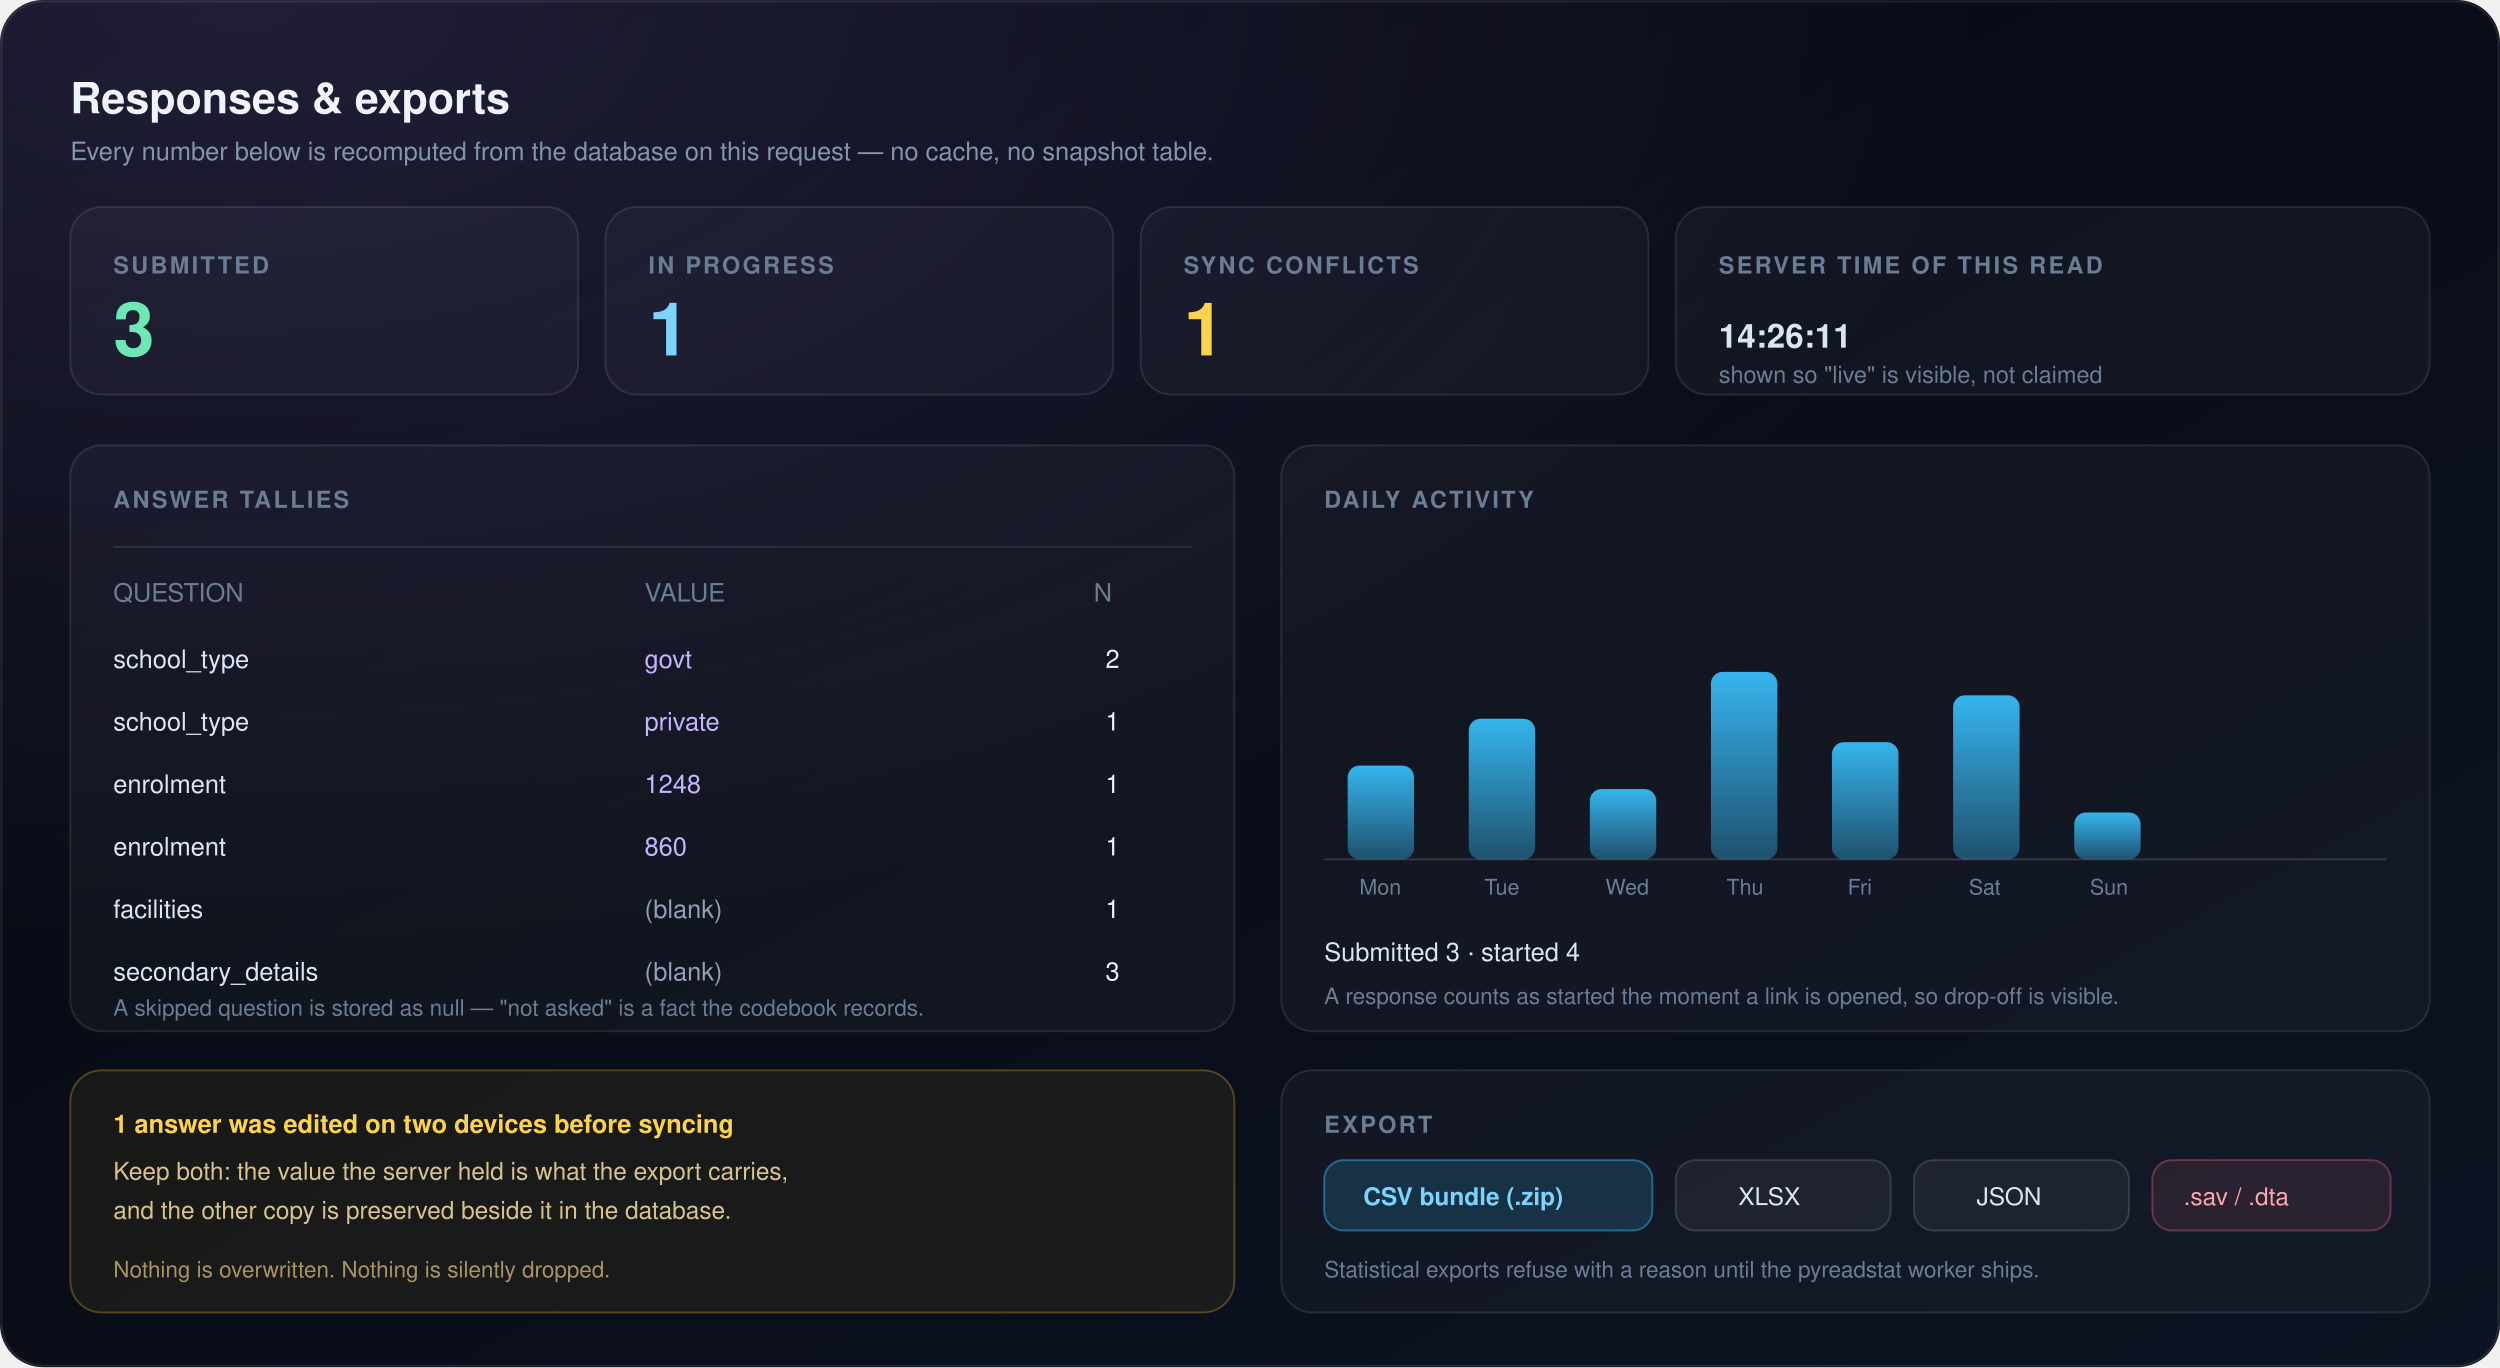
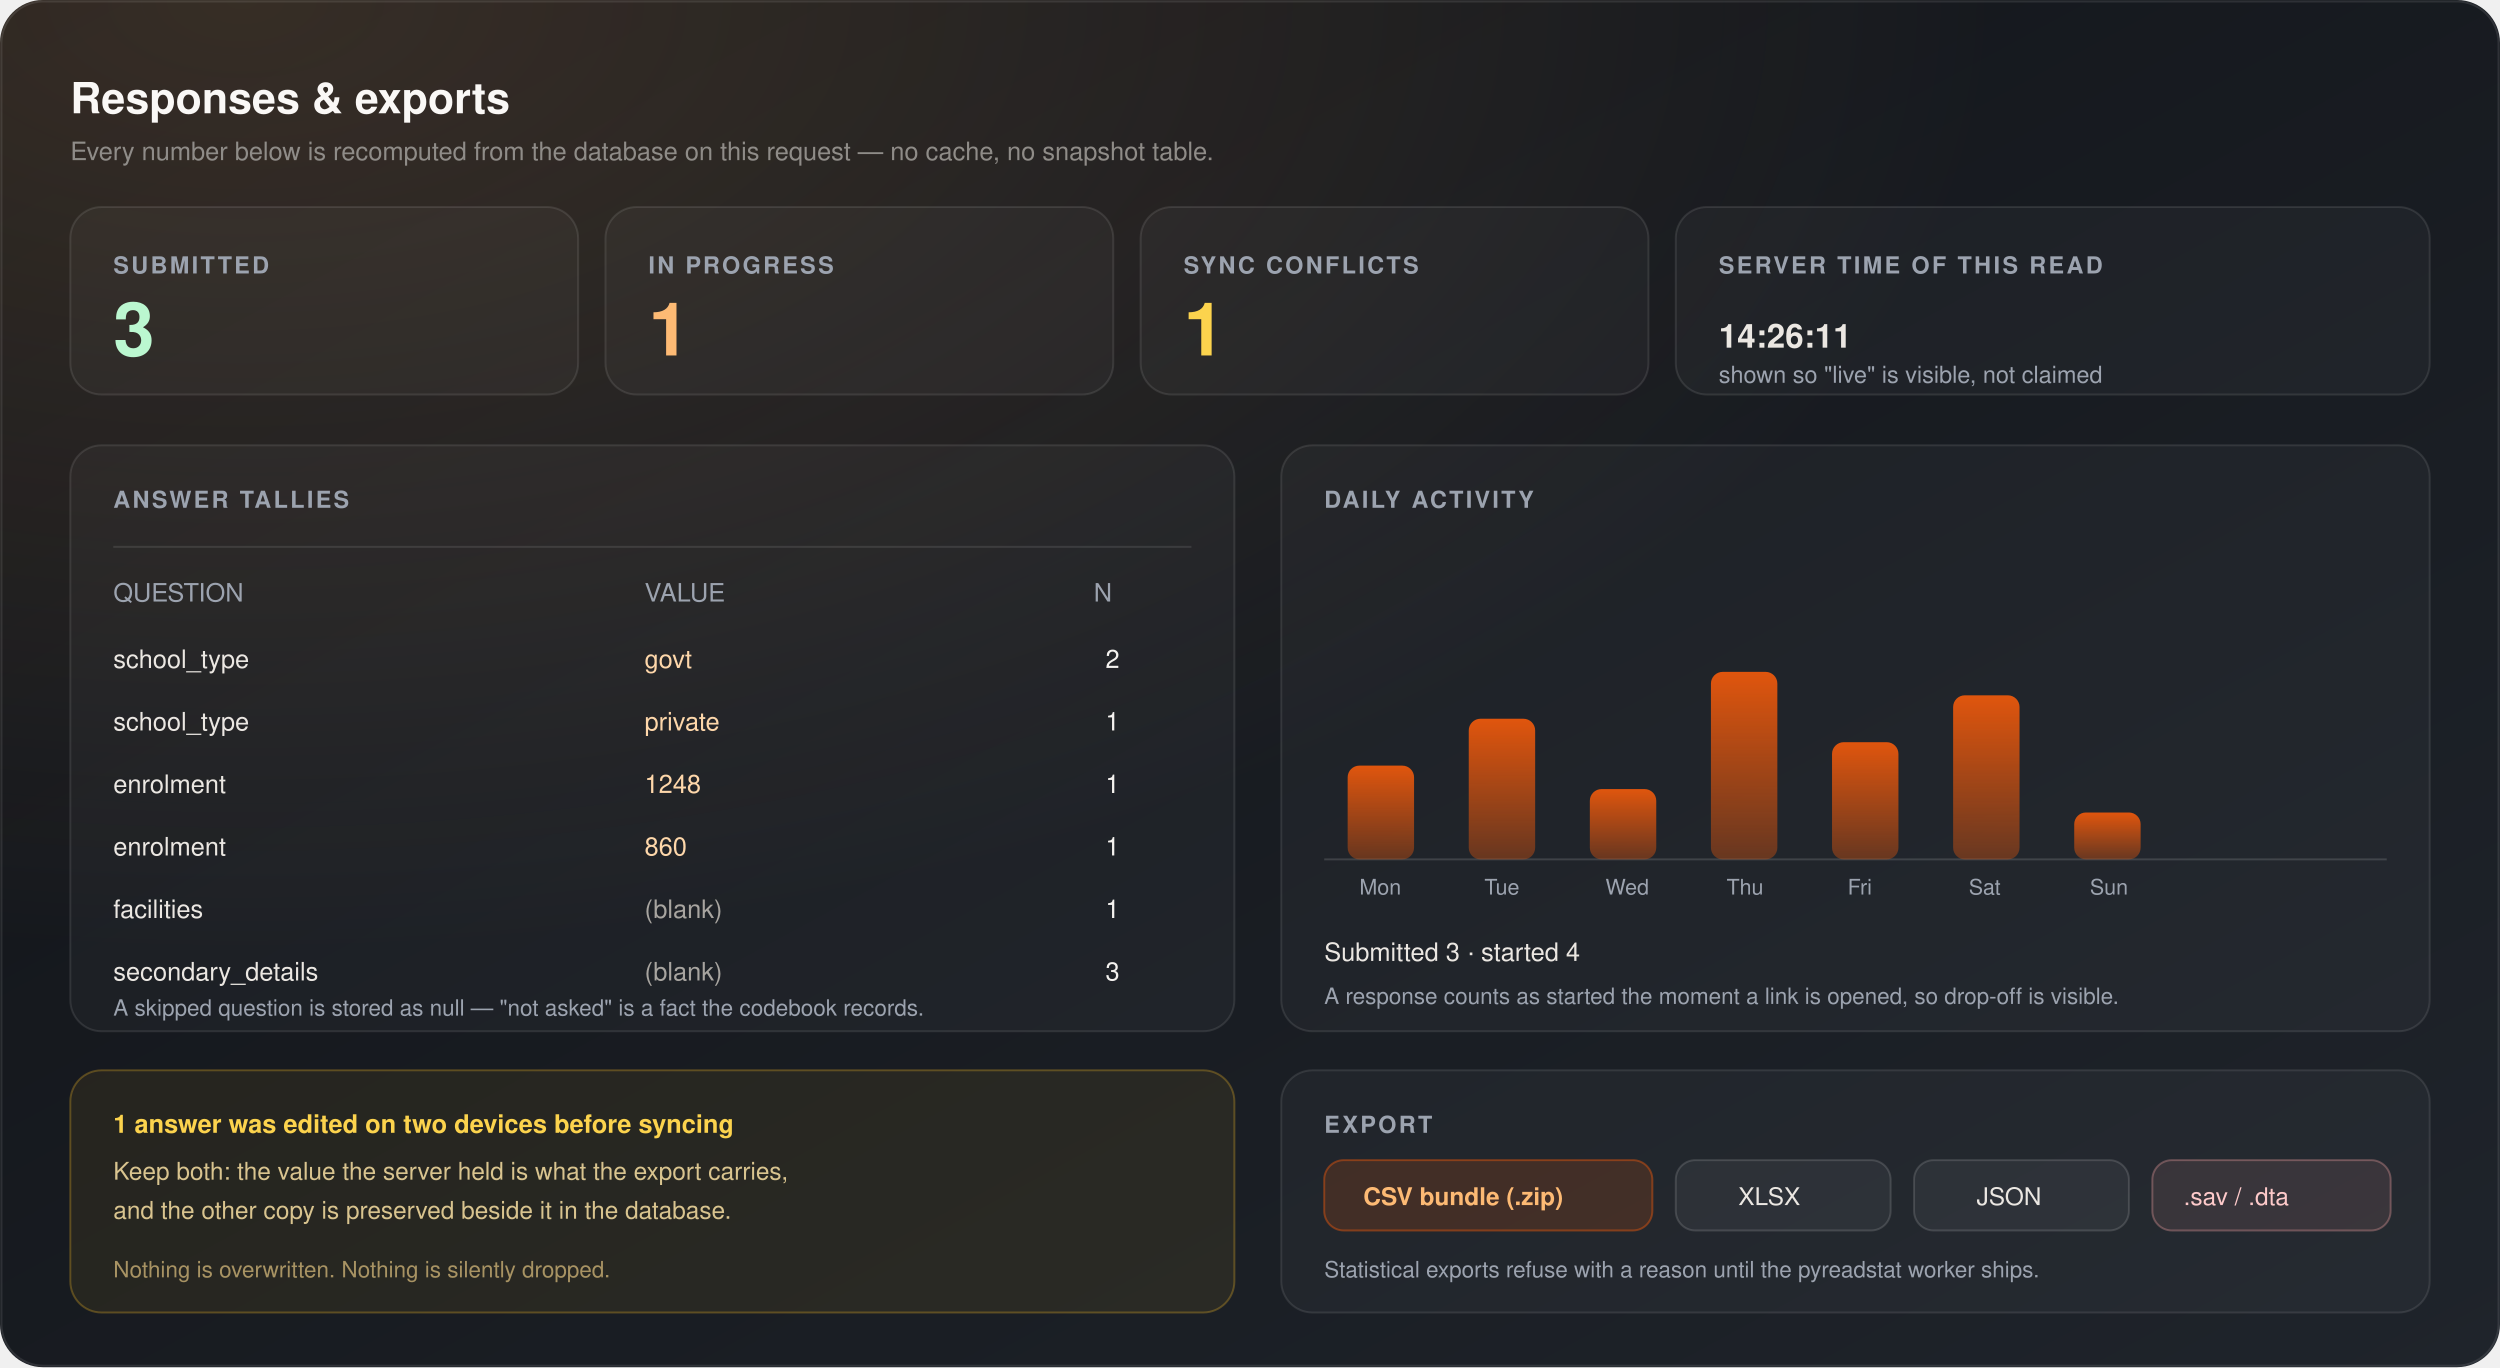
<svg xmlns="http://www.w3.org/2000/svg" viewBox="0 0 1280 700" width="1280" height="700" role="img" aria-label="The responses and exports tab: live status counts, answer tallies, a daily timeline, a sync-conflict note and the export formats">
  <defs>
    <linearGradient id="abg" x1="0" y1="0" x2="1" y2="1">
-       <stop offset="0" stop-color="#06080f" />
-       <stop offset="1" stop-color="#0c1322" />
+       <stop offset="0" stop-color="#101216" />
+       <stop offset="1" stop-color="#1f242b" />
    </linearGradient>
    <linearGradient id="bar" x1="0" y1="1" x2="0" y2="0">
-       <stop offset="0" stop-color="#38bdf8" stop-opacity="0.35" />
-       <stop offset="1" stop-color="#38bdf8" stop-opacity="0.95" />
+       <stop offset="0" stop-color="#ea580c" stop-opacity="0.35" />
+       <stop offset="1" stop-color="#ea580c" stop-opacity="0.95" />
    </linearGradient>
    <radialGradient id="aglow" cx="0.1" cy="0.0" r="0.7">
-       <stop offset="0" stop-color="#a78bfa" stop-opacity="0.16" />
-       <stop offset="1" stop-color="#a78bfa" stop-opacity="0" />
+       <stop offset="0" stop-color="#fdba74" stop-opacity="0.16" />
+       <stop offset="1" stop-color="#fdba74" stop-opacity="0" />
    </radialGradient>
  </defs>
  <rect width="1280" height="700" rx="22" fill="url(#abg)" />
  <rect width="1280" height="700" rx="22" fill="url(#aglow)" />
  <rect x="0.75" y="0.75" width="1278.5" height="698.5" rx="21.5" fill="none" stroke="#ffffff" stroke-opacity="0.10" />
  <g font-family="ui-sans-serif, -apple-system, 'Segoe UI', Helvetica, Arial, sans-serif">
-     <text x="36" y="58" font-size="22" font-weight="700" fill="#eef4fd">Responses &amp; exports</text>
-     <text x="36" y="82" font-size="13" fill="#8394ad">Every number below is recomputed from the database on this request — no cache, no snapshot table.</text>
+     <text x="36" y="58" font-size="22" font-weight="700" fill="#faf8f6">Responses &amp; exports</text>
+     <text x="36" y="82" font-size="13" fill="#8f8c88">Every number below is recomputed from the database on this request — no cache, no snapshot table.</text>
    <g>
      <rect x="36" y="106" width="260" height="96" rx="16" fill="#ffffff" fill-opacity="0.035" stroke="#ffffff" stroke-opacity="0.10" />
-       <text x="58" y="140" font-size="12" font-weight="700" letter-spacing="1.2" fill="#6b7c95">SUBMITTED</text>
-       <text x="58" y="182" font-size="38" font-weight="700" fill="#6ee7b7">3</text>
+       <text x="58" y="140" font-size="12" font-weight="700" letter-spacing="1.2" fill="#9ca3af">SUBMITTED</text>
+       <text x="58" y="182" font-size="38" font-weight="700" fill="#bbf7d0">3</text>
      <rect x="310" y="106" width="260" height="96" rx="16" fill="#ffffff" fill-opacity="0.035" stroke="#ffffff" stroke-opacity="0.10" />
-       <text x="332" y="140" font-size="12" font-weight="700" letter-spacing="1.2" fill="#6b7c95">IN PROGRESS</text>
-       <text x="332" y="182" font-size="38" font-weight="700" fill="#7dd3fc">1</text>
+       <text x="332" y="140" font-size="12" font-weight="700" letter-spacing="1.2" fill="#9ca3af">IN PROGRESS</text>
+       <text x="332" y="182" font-size="38" font-weight="700" fill="#fdba74">1</text>
      <rect x="584" y="106" width="260" height="96" rx="16" fill="#ffffff" fill-opacity="0.035" stroke="#ffffff" stroke-opacity="0.10" />
-       <text x="606" y="140" font-size="12" font-weight="700" letter-spacing="1.2" fill="#6b7c95">SYNC CONFLICTS</text>
+       <text x="606" y="140" font-size="12" font-weight="700" letter-spacing="1.2" fill="#9ca3af">SYNC CONFLICTS</text>
      <text x="606" y="182" font-size="38" font-weight="700" fill="#fcd34d">1</text>
      <rect x="858" y="106" width="386" height="96" rx="16" fill="#ffffff" fill-opacity="0.035" stroke="#ffffff" stroke-opacity="0.10" />
-       <text x="880" y="140" font-size="12" font-weight="700" letter-spacing="1.2" fill="#6b7c95">SERVER TIME OF THIS READ</text>
-       <text x="880" y="178" font-size="17" font-weight="600" fill="#dbe6f5">14:26:11</text>
-       <text x="880" y="196" font-size="12" fill="#6b7c95">shown so "live" is visible, not claimed</text>
+       <text x="880" y="140" font-size="12" font-weight="700" letter-spacing="1.2" fill="#9ca3af">SERVER TIME OF THIS READ</text>
+       <text x="880" y="178" font-size="17" font-weight="600" fill="#ebe7e2">14:26:11</text>
+       <text x="880" y="196" font-size="12" fill="#9ca3af">shown so "live" is visible, not claimed</text>
    </g>
    <rect x="36" y="228" width="596" height="300" rx="16" fill="#ffffff" fill-opacity="0.035" stroke="#ffffff" stroke-opacity="0.10" />
-     <text x="58" y="260" font-size="12" font-weight="700" letter-spacing="1.2" fill="#6b7c95">ANSWER TALLIES</text>
+     <text x="58" y="260" font-size="12" font-weight="700" letter-spacing="1.2" fill="#9ca3af">ANSWER TALLIES</text>
    <line x1="58" y1="280" x2="610" y2="280" stroke="#ffffff" stroke-opacity="0.10" />
    <g font-size="13">
-       <text x="58" y="308" fill="#6b7c95">QUESTION</text>
-       <text x="330" y="308" fill="#6b7c95">VALUE</text>
-       <text x="560" y="308" fill="#6b7c95">N</text>
-       <text x="58" y="342" fill="#dbe6f5">school_type</text>
-       <text x="330" y="342" fill="#c4b5fd">govt</text>
-       <text x="566" y="342" fill="#e8eef9">2</text>
-       <text x="58" y="374" fill="#dbe6f5">school_type</text>
-       <text x="330" y="374" fill="#c4b5fd">private</text>
-       <text x="566" y="374" fill="#e8eef9">1</text>
-       <text x="58" y="406" fill="#dbe6f5">enrolment</text>
-       <text x="330" y="406" fill="#c4b5fd">1248</text>
-       <text x="566" y="406" fill="#e8eef9">1</text>
-       <text x="58" y="438" fill="#dbe6f5">enrolment</text>
-       <text x="330" y="438" fill="#c4b5fd">860</text>
-       <text x="566" y="438" fill="#e8eef9">1</text>
-       <text x="58" y="470" fill="#dbe6f5">facilities</text>
-       <text x="330" y="470" fill="#93a1b8">(blank)</text>
-       <text x="566" y="470" fill="#e8eef9">1</text>
-       <text x="58" y="502" fill="#dbe6f5">secondary_details</text>
-       <text x="330" y="502" fill="#93a1b8">(blank)</text>
-       <text x="566" y="502" fill="#e8eef9">3</text>
+       <text x="58" y="308" fill="#9ca3af">QUESTION</text>
+       <text x="330" y="308" fill="#9ca3af">VALUE</text>
+       <text x="560" y="308" fill="#9ca3af">N</text>
+       <text x="58" y="342" fill="#ebe7e2">school_type</text>
+       <text x="330" y="342" fill="#fed7aa">govt</text>
+       <text x="566" y="342" fill="#f4f2ef">2</text>
+       <text x="58" y="374" fill="#ebe7e2">school_type</text>
+       <text x="330" y="374" fill="#fed7aa">private</text>
+       <text x="566" y="374" fill="#f4f2ef">1</text>
+       <text x="58" y="406" fill="#ebe7e2">enrolment</text>
+       <text x="330" y="406" fill="#fed7aa">1248</text>
+       <text x="566" y="406" fill="#f4f2ef">1</text>
+       <text x="58" y="438" fill="#ebe7e2">enrolment</text>
+       <text x="330" y="438" fill="#fed7aa">860</text>
+       <text x="566" y="438" fill="#f4f2ef">1</text>
+       <text x="58" y="470" fill="#ebe7e2">facilities</text>
+       <text x="330" y="470" fill="#a8a5a0">(blank)</text>
+       <text x="566" y="470" fill="#f4f2ef">1</text>
+       <text x="58" y="502" fill="#ebe7e2">secondary_details</text>
+       <text x="330" y="502" fill="#a8a5a0">(blank)</text>
+       <text x="566" y="502" fill="#f4f2ef">3</text>
    </g>
-     <text x="58" y="520" font-size="11.5" fill="#6b7c95">A skipped question is stored as null — "not asked" is a fact the codebook records.</text>
+     <text x="58" y="520" font-size="11.5" fill="#9ca3af">A skipped question is stored as null — "not asked" is a fact the codebook records.</text>
    <rect x="656" y="228" width="588" height="300" rx="16" fill="#ffffff" fill-opacity="0.035" stroke="#ffffff" stroke-opacity="0.10" />
-     <text x="678" y="260" font-size="12" font-weight="700" letter-spacing="1.2" fill="#6b7c95">DAILY ACTIVITY</text>
+     <text x="678" y="260" font-size="12" font-weight="700" letter-spacing="1.2" fill="#9ca3af">DAILY ACTIVITY</text>
    <line x1="678" y1="440" x2="1222" y2="440" stroke="#ffffff" stroke-opacity="0.14" />
    <g fill="url(#bar)">
      <rect x="690" y="392" width="34" height="48" rx="6" />
      <rect x="752" y="368" width="34" height="72" rx="6" />
      <rect x="814" y="404" width="34" height="36" rx="6" />
      <rect x="876" y="344" width="34" height="96" rx="6" />
      <rect x="938" y="380" width="34" height="60" rx="6" />
      <rect x="1000" y="356" width="34" height="84" rx="6" />
      <rect x="1062" y="416" width="34" height="24" rx="6" />
    </g>
-     <g font-size="11" fill="#6b7c95">
+     <g font-size="11" fill="#9ca3af">
      <text x="696" y="458">Mon</text>
      <text x="760" y="458">Tue</text>
      <text x="822" y="458">Wed</text>
      <text x="884" y="458">Thu</text>
      <text x="946" y="458">Fri</text>
      <text x="1008" y="458">Sat</text>
      <text x="1070" y="458">Sun</text>
    </g>
-     <text x="678" y="492" font-size="13" fill="#dbe6f5">Submitted 3 · started 4</text>
-     <text x="678" y="514" font-size="11.5" fill="#6b7c95">A response counts as started the moment a link is opened, so drop-off is visible.</text>
+     <text x="678" y="492" font-size="13" fill="#ebe7e2">Submitted 3 · started 4</text>
+     <text x="678" y="514" font-size="11.5" fill="#9ca3af">A response counts as started the moment a link is opened, so drop-off is visible.</text>
    <rect x="36" y="548" width="596" height="124" rx="16" fill="#fbbf24" fill-opacity="0.07" stroke="#fbbf24" stroke-opacity="0.28" />
    <text x="58" y="580" font-size="13" font-weight="700" fill="#fcd34d">1 answer was edited on two devices before syncing</text>
    <text x="58" y="604" font-size="12.5" fill="#d9c48f">Keep both: the value the server held is what the export carries,</text>
    <text x="58" y="624" font-size="12.5" fill="#d9c48f">and the other copy is preserved beside it in the database.</text>
    <text x="58" y="654" font-size="11.5" fill="#a89363">Nothing is overwritten. Nothing is silently dropped.</text>
    <rect x="656" y="548" width="588" height="124" rx="16" fill="#ffffff" fill-opacity="0.035" stroke="#ffffff" stroke-opacity="0.10" />
-     <text x="678" y="580" font-size="12" font-weight="700" letter-spacing="1.2" fill="#6b7c95">EXPORT</text>
-     <rect x="678" y="594" width="168" height="36" rx="10" fill="#38bdf8" fill-opacity="0.16" stroke="#38bdf8" stroke-opacity="0.45" />
-     <text x="698" y="617" font-size="12.5" font-weight="600" fill="#7dd3fc">CSV bundle (.zip)</text>
+     <text x="678" y="580" font-size="12" font-weight="700" letter-spacing="1.2" fill="#9ca3af">EXPORT</text>
+     <rect x="678" y="594" width="168" height="36" rx="10" fill="#ea580c" fill-opacity="0.16" stroke="#ea580c" stroke-opacity="0.45" />
+     <text x="698" y="617" font-size="12.5" font-weight="600" fill="#fdba74">CSV bundle (.zip)</text>
    <rect x="858" y="594" width="110" height="36" rx="10" fill="#ffffff" fill-opacity="0.05" stroke="#ffffff" stroke-opacity="0.14" />
-     <text x="890" y="617" font-size="12.5" fill="#dbe6f5">XLSX</text>
+     <text x="890" y="617" font-size="12.5" fill="#ebe7e2">XLSX</text>
    <rect x="980" y="594" width="110" height="36" rx="10" fill="#ffffff" fill-opacity="0.05" stroke="#ffffff" stroke-opacity="0.14" />
-     <text x="1012" y="617" font-size="12.5" fill="#dbe6f5">JSON</text>
-     <rect x="1102" y="594" width="122" height="36" rx="10" fill="#fb7185" fill-opacity="0.10" stroke="#fb7185" stroke-opacity="0.32" />
-     <text x="1118" y="617" font-size="12.5" fill="#fda4af">.sav / .dta</text>
-     <text x="678" y="654" font-size="11.5" fill="#6b7c95">Statistical exports refuse with a reason until the pyreadstat worker ships.</text>
+     <text x="1012" y="617" font-size="12.5" fill="#ebe7e2">JSON</text>
+     <rect x="1102" y="594" width="122" height="36" rx="10" fill="#fca5a5" fill-opacity="0.10" stroke="#fca5a5" stroke-opacity="0.32" />
+     <text x="1118" y="617" font-size="12.5" fill="#fecaca">.sav / .dta</text>
+     <text x="678" y="654" font-size="11.5" fill="#9ca3af">Statistical exports refuse with a reason until the pyreadstat worker ships.</text>
  </g>
</svg>
